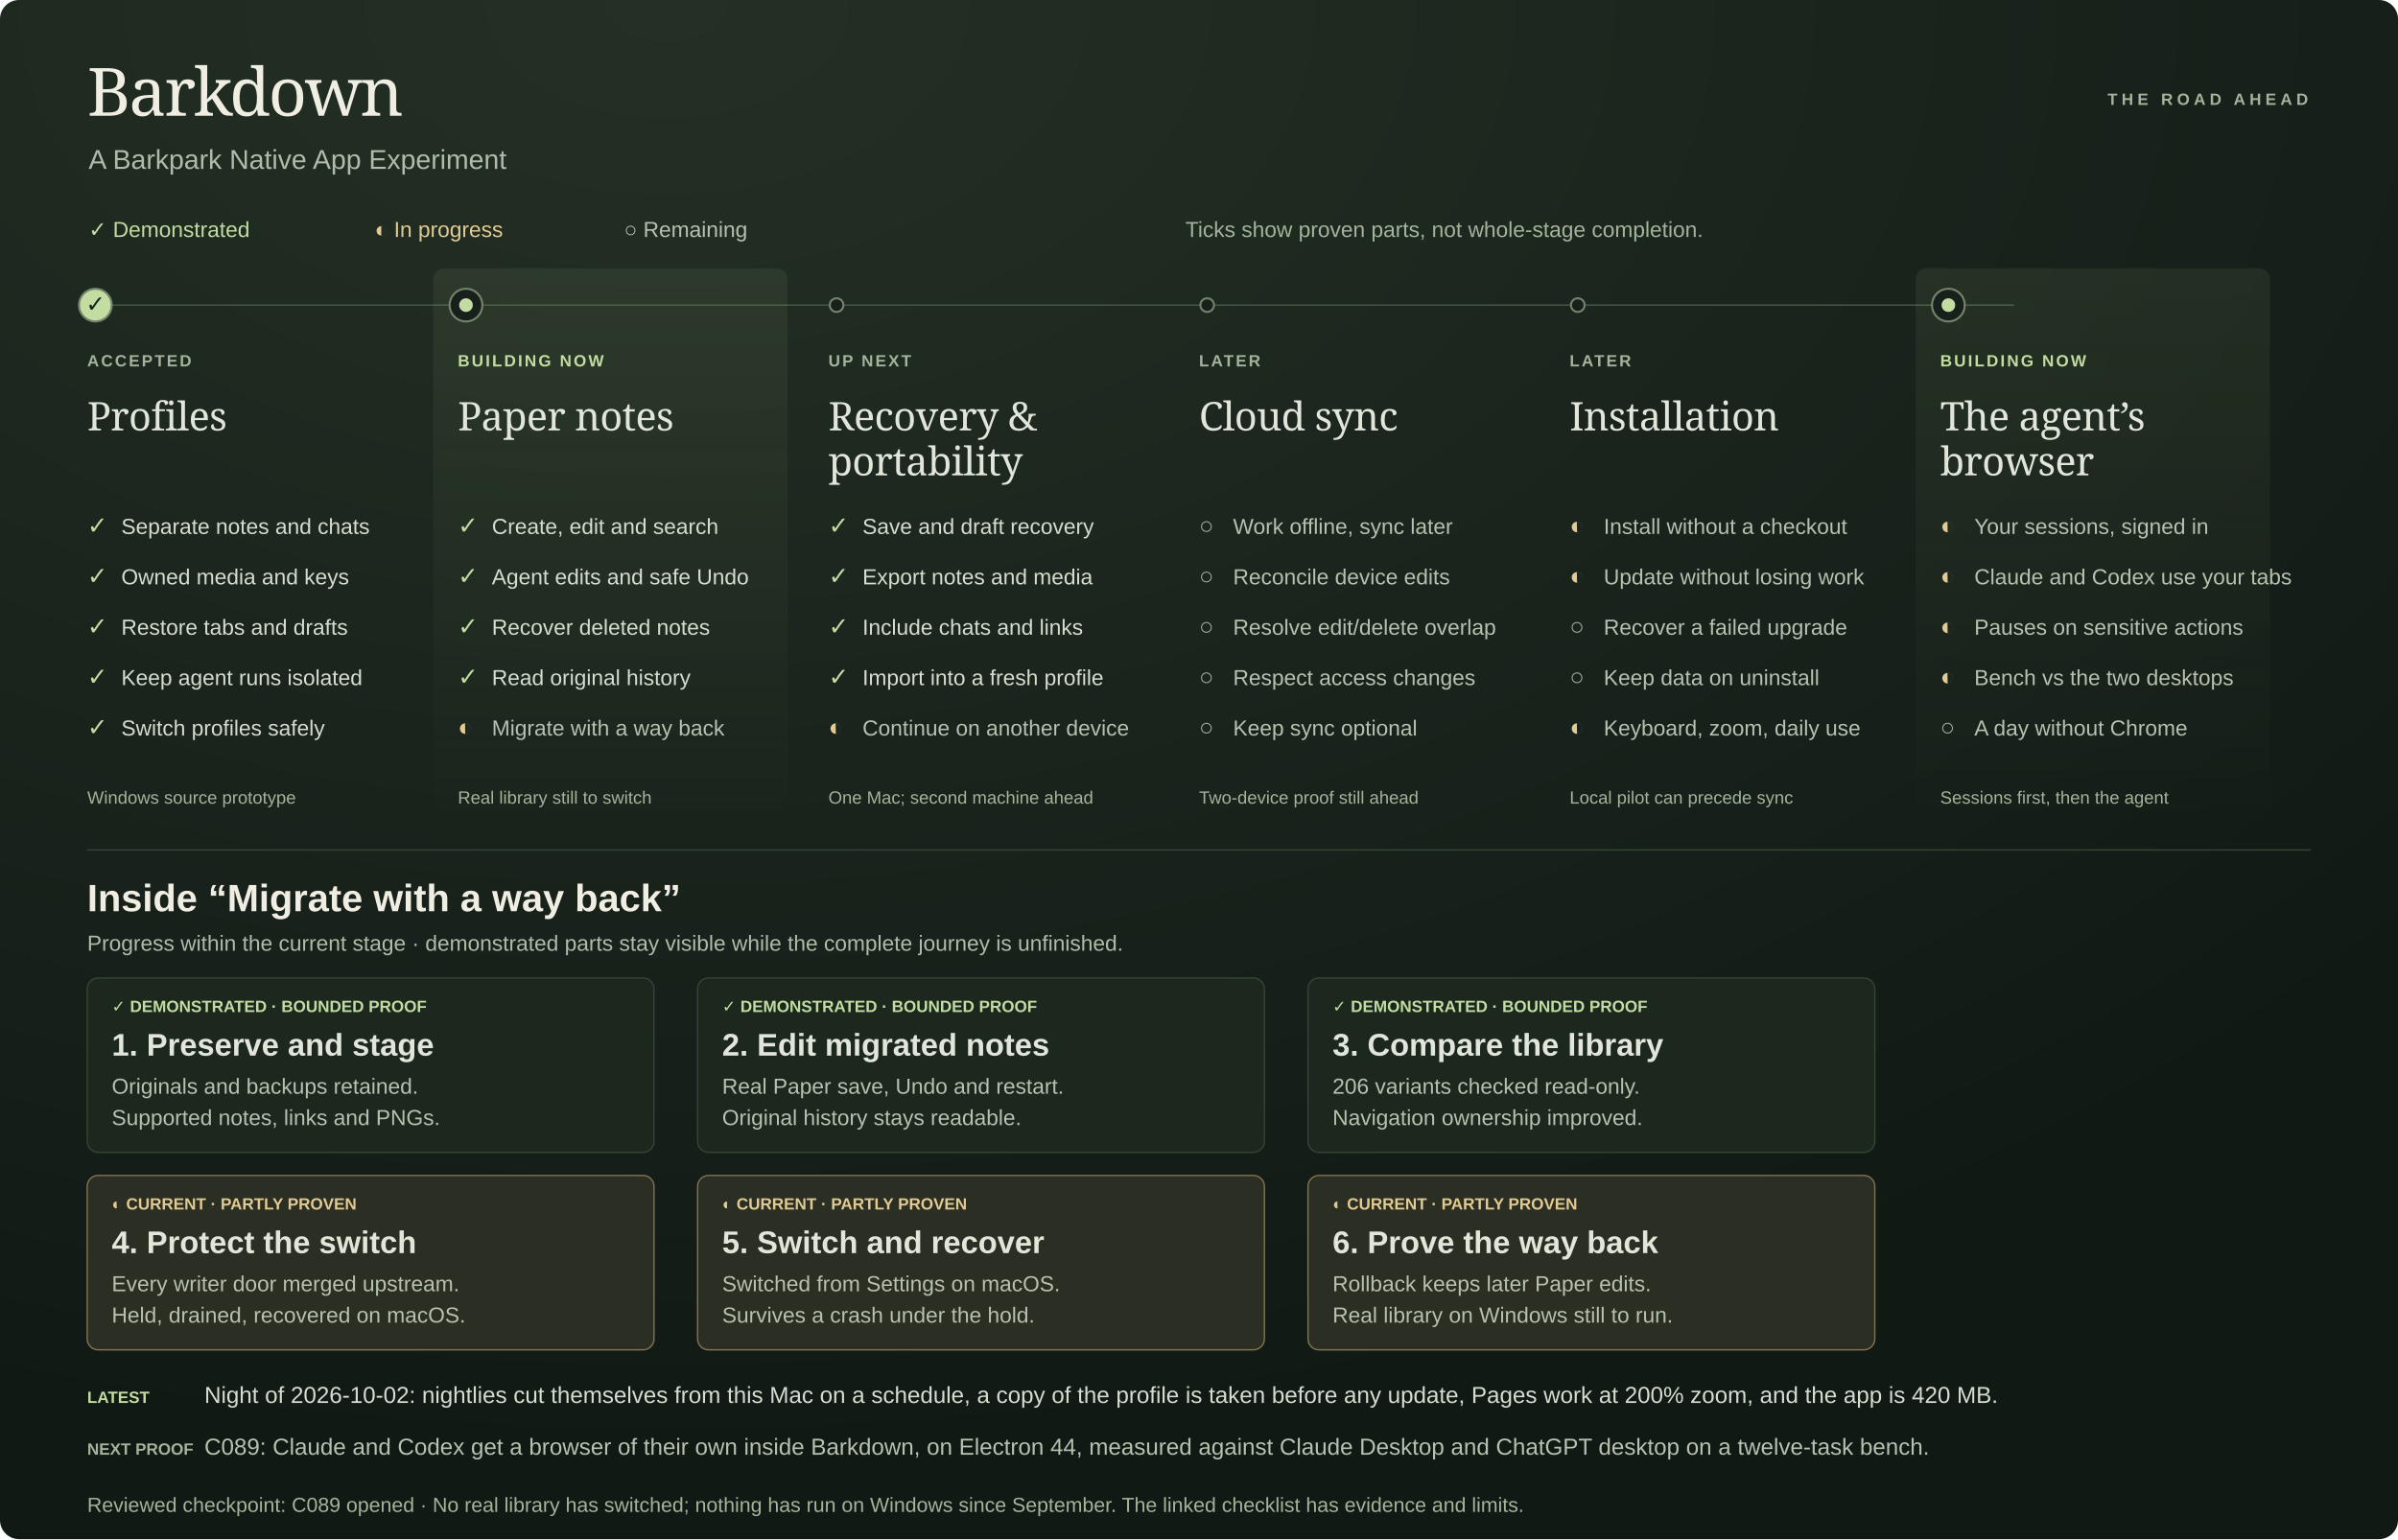
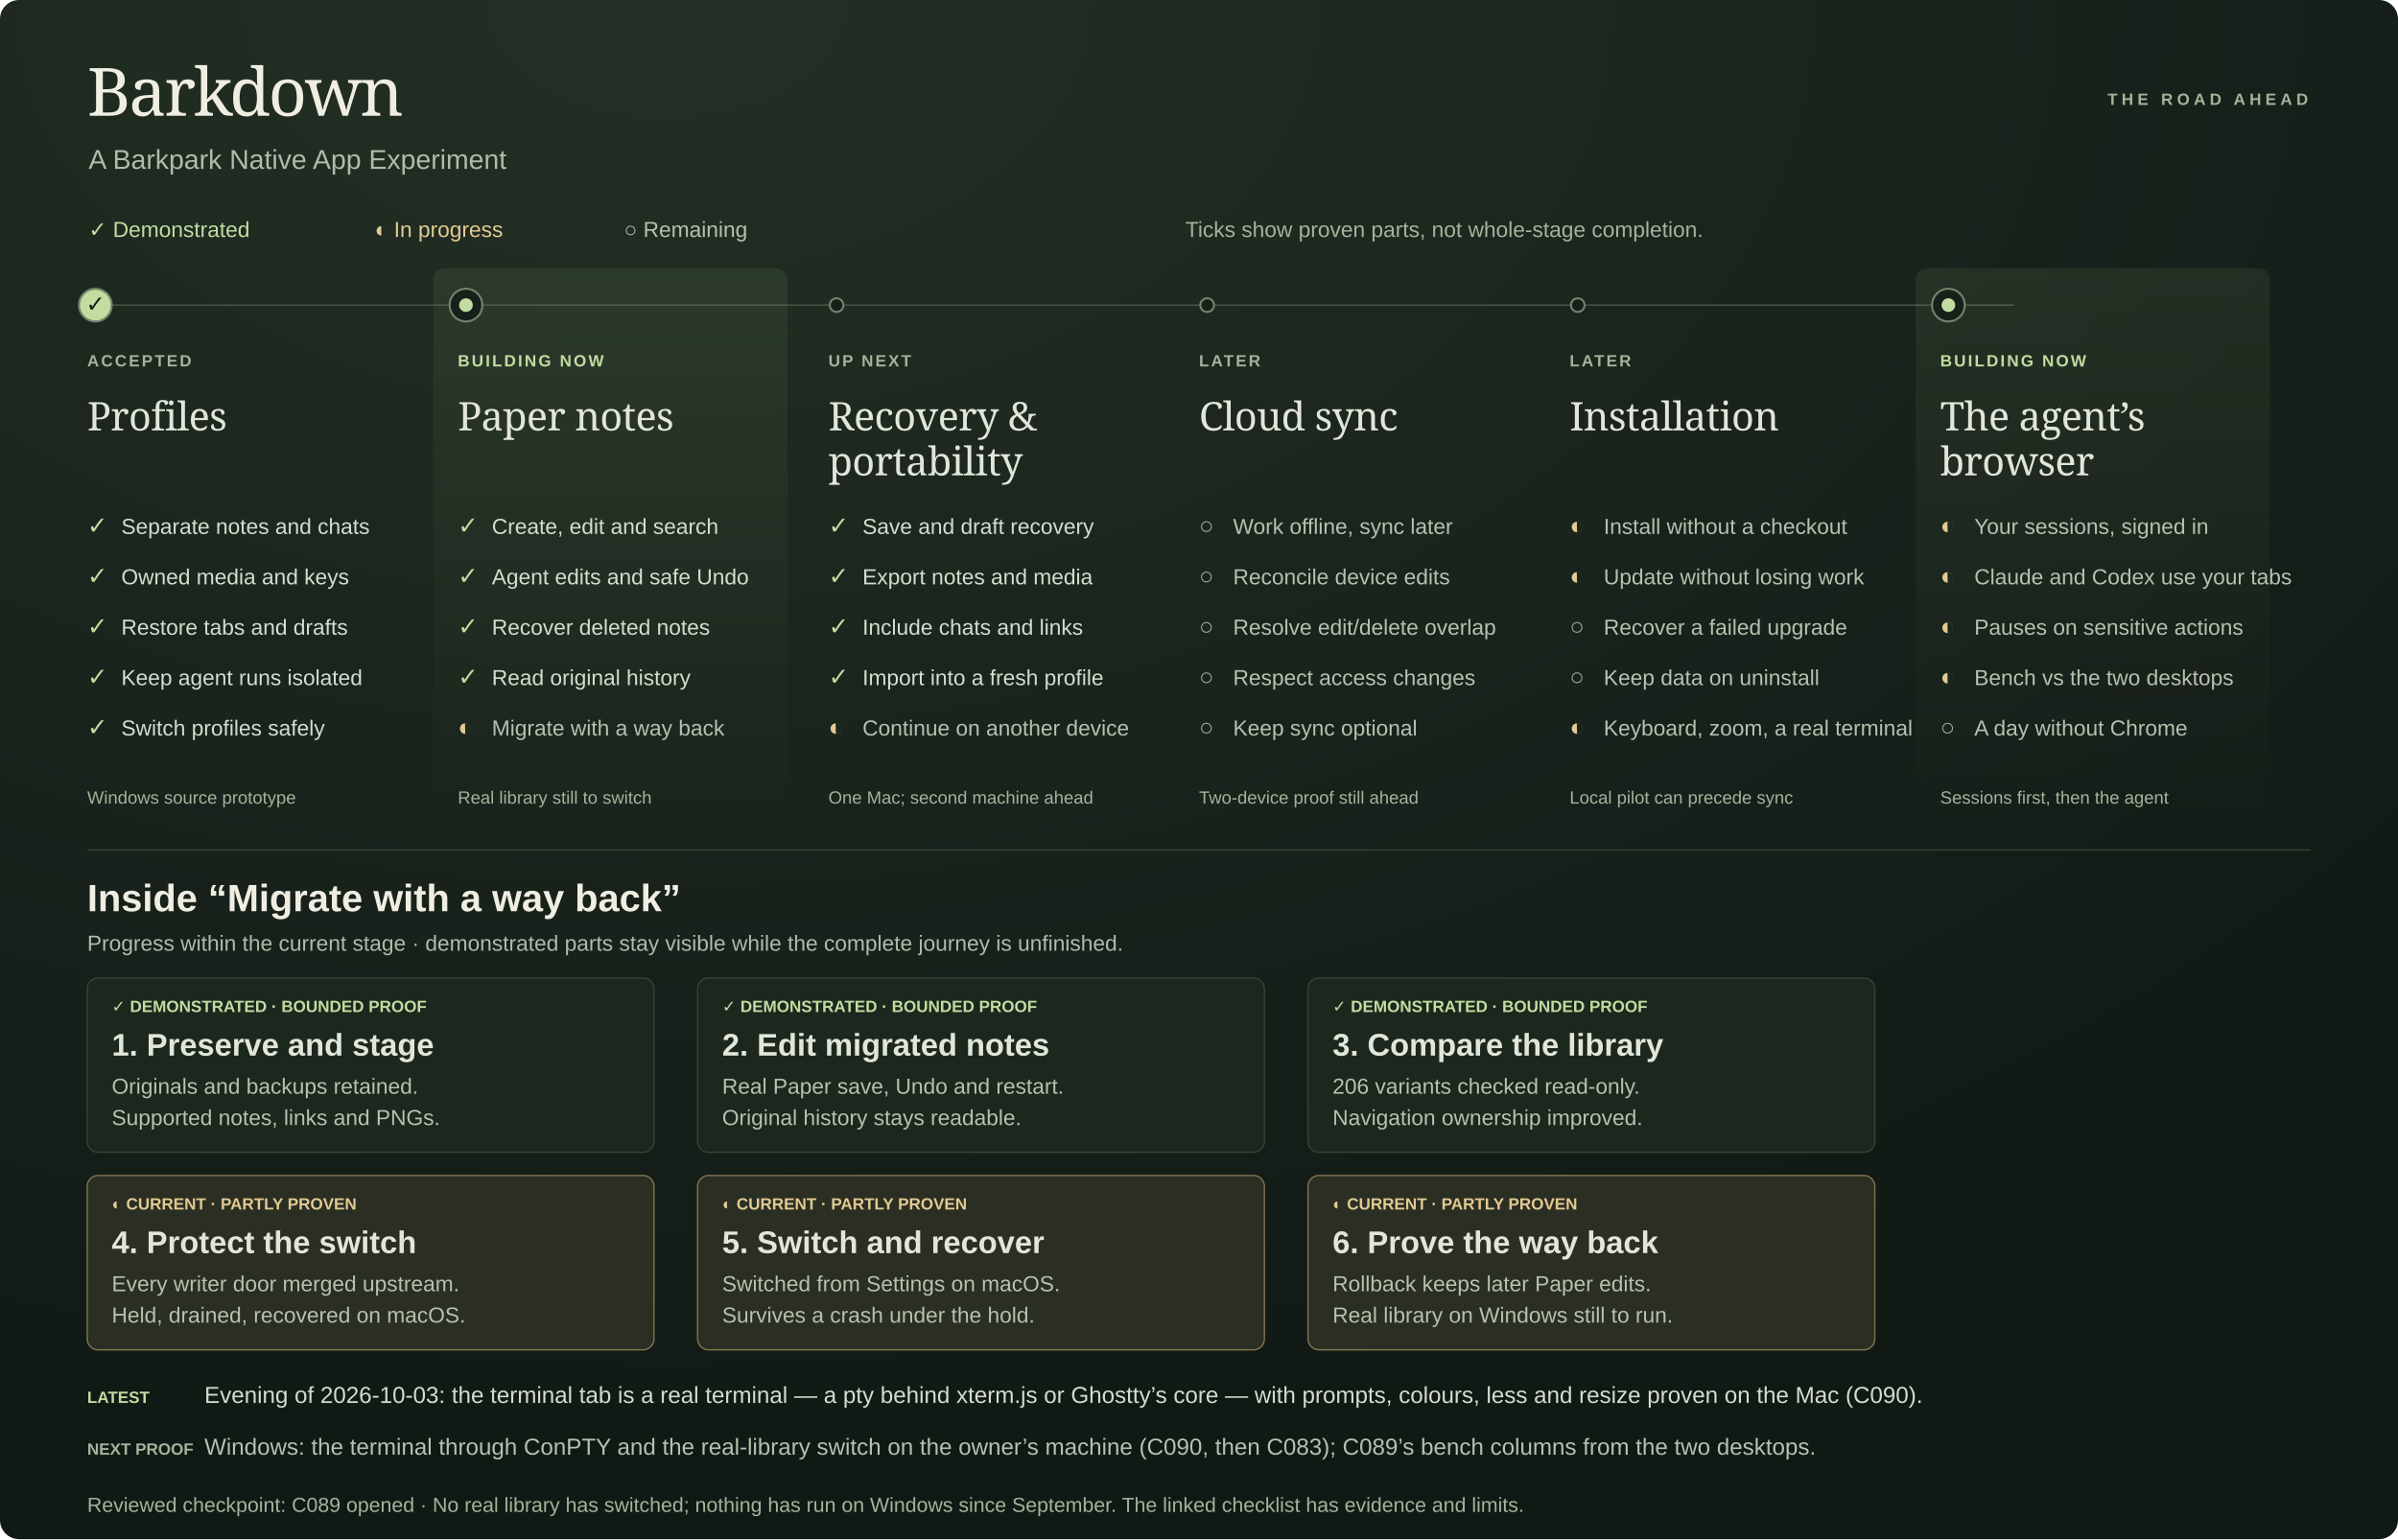
<svg xmlns="http://www.w3.org/2000/svg" width="1760" height="1130" viewBox="0 0 1760 1130" role="img" aria-labelledby="title desc">
  <defs>
    <radialGradient id="background" cx="28%" cy="0%" r="95%">
      <stop stop-color="#243025" />
      <stop offset="1" stop-color="#111915" />
    </radialGradient>
    <linearGradient id="focus" x2="0" y2="1">
      <stop stop-color="#a9c787" stop-opacity=".09" />
      <stop offset="1" stop-color="#a9c787" stop-opacity="0" />
    </linearGradient>
  </defs>
  <g font-family="Segoe UI, Arial, sans-serif">
    <rect width="1760" height="1130" rx="14" fill="url(#background)" />
    <text x="64" y="85" font-family="Georgia, serif" font-size="49" letter-spacing="-1.5" fill="#f0eee2">Barkdown</text>
    <text x="65" y="124" font-size="20" fill="#afbcaa" font-weight="400">A Barkpark Native App Experiment</text>
    <text x="1694" y="77" text-anchor="end" font-size="12" font-weight="600" letter-spacing="3" fill="#a3b49b">THE ROAD AHEAD</text>
    <text x="65" y="174" font-size="16" fill="#c2dca1" font-weight="400">✓  Demonstrated</text>
    <text x="275" y="174" font-size="16" fill="#e2ca93" font-weight="400">◐  In progress</text>
    <text x="458" y="174" font-size="16" fill="#b6c1af" font-weight="400">○  Remaining</text>
    <text x="870" y="174" font-size="16" fill="#a3b49b" font-weight="400">Ticks show proven parts, not whole-stage completion.</text>
    <path d="M70 224H1478" stroke="#475747" stroke-width="1" />
    <g data-phase="P1">
      <circle cx="70" cy="224" r="12" fill="#c2dca1" stroke="#73836c" stroke-width="1.5" />
      <text x="63" y="229" font-size="17" fill="#17201a" font-weight="600">✓</text>
      <text x="64" y="269" font-size="12" letter-spacing="1.5" font-weight="600" fill="#a3b49b">ACCEPTED</text>
      <text x="64" y="316" dy="0" font-family="Georgia, serif" font-size="29" letter-spacing="-.4" fill="#e2e6da">Profiles</text>
      <text x="64" y="392" font-size="18" fill="#c2dca1" font-weight="600">✓</text>
      <text x="89" y="392" font-size="16" fill="#d4ddce" font-weight="400">Separate notes and chats</text>
      <text x="64" y="429" font-size="18" fill="#c2dca1" font-weight="600">✓</text>
      <text x="89" y="429" font-size="16" fill="#d4ddce" font-weight="400">Owned media and keys</text>
      <text x="64" y="466" font-size="18" fill="#c2dca1" font-weight="600">✓</text>
      <text x="89" y="466" font-size="16" fill="#d4ddce" font-weight="400">Restore tabs and drafts</text>
      <text x="64" y="503" font-size="18" fill="#c2dca1" font-weight="600">✓</text>
      <text x="89" y="503" font-size="16" fill="#d4ddce" font-weight="400">Keep agent runs isolated</text>
      <text x="64" y="540" font-size="18" fill="#c2dca1" font-weight="600">✓</text>
      <text x="89" y="540" font-size="16" fill="#d4ddce" font-weight="400">Switch profiles safely</text>
      <text x="64" y="590" font-size="13" fill="#a3b49b" font-weight="400">Windows source prototype</text>
    </g>
    <g data-phase="P2">
      <rect x="318" y="197" width="260" height="410" rx="8" fill="url(#focus)" />
      <circle cx="342" cy="224" r="12" fill="#17201a" stroke="#73836c" stroke-width="1.5" />
      <circle cx="342" cy="224" r="5" fill="#c2dca1" />
      <text x="336" y="269" font-size="12" letter-spacing="1.5" font-weight="600" fill="#c2dca1">BUILDING NOW</text>
      <text x="336" y="316" dy="0" font-family="Georgia, serif" font-size="29" letter-spacing="-.4" fill="#e2e6da">Paper notes</text>
      <text x="336" y="392" font-size="18" fill="#c2dca1" font-weight="600">✓</text>
      <text x="361" y="392" font-size="16" fill="#d4ddce" font-weight="400">Create, edit and search</text>
      <text x="336" y="429" font-size="18" fill="#c2dca1" font-weight="600">✓</text>
      <text x="361" y="429" font-size="16" fill="#d4ddce" font-weight="400">Agent edits and safe Undo</text>
      <text x="336" y="466" font-size="18" fill="#c2dca1" font-weight="600">✓</text>
      <text x="361" y="466" font-size="16" fill="#d4ddce" font-weight="400">Recover deleted notes</text>
      <text x="336" y="503" font-size="18" fill="#c2dca1" font-weight="600">✓</text>
      <text x="361" y="503" font-size="16" fill="#d4ddce" font-weight="400">Read original history</text>
      <text x="336" y="540" font-size="18" fill="#e2ca93" font-weight="600">◐</text>
      <text x="361" y="540" font-size="16" fill="#b6c1af" font-weight="400">Migrate with a way back</text>
      <text x="336" y="590" font-size="13" fill="#a3b49b" font-weight="400">Real library still to switch</text>
    </g>
    <g data-phase="P3">
      <circle cx="614" cy="224" r="5" fill="#17201a" stroke="#73836c" stroke-width="1.5" />
      <text x="608" y="269" font-size="12" letter-spacing="1.5" font-weight="600" fill="#a3b49b">UP NEXT</text>
      <text x="608" y="316" dy="0" font-family="Georgia, serif" font-size="29" letter-spacing="-.4" fill="#e2e6da">Recovery &amp;</text>
      <text x="608" y="316" dy="33" font-family="Georgia, serif" font-size="29" letter-spacing="-.4" fill="#e2e6da">portability</text>
      <text x="608" y="392" font-size="18" fill="#c2dca1" font-weight="600">✓</text>
      <text x="633" y="392" font-size="16" fill="#d4ddce" font-weight="400">Save and draft recovery</text>
      <text x="608" y="429" font-size="18" fill="#c2dca1" font-weight="600">✓</text>
      <text x="633" y="429" font-size="16" fill="#d4ddce" font-weight="400">Export notes and media</text>
      <text x="608" y="466" font-size="18" fill="#c2dca1" font-weight="600">✓</text>
      <text x="633" y="466" font-size="16" fill="#d4ddce" font-weight="400">Include chats and links</text>
      <text x="608" y="503" font-size="18" fill="#c2dca1" font-weight="600">✓</text>
      <text x="633" y="503" font-size="16" fill="#d4ddce" font-weight="400">Import into a fresh profile</text>
      <text x="608" y="540" font-size="18" fill="#e2ca93" font-weight="600">◐</text>
      <text x="633" y="540" font-size="16" fill="#b6c1af" font-weight="400">Continue on another device</text>
      <text x="608" y="590" font-size="13" fill="#a3b49b" font-weight="400">One Mac; second machine ahead</text>
    </g>
    <g data-phase="P4">
      <circle cx="886" cy="224" r="5" fill="#17201a" stroke="#73836c" stroke-width="1.5" />
      <text x="880" y="269" font-size="12" letter-spacing="1.5" font-weight="600" fill="#a3b49b">LATER</text>
      <text x="880" y="316" dy="0" font-family="Georgia, serif" font-size="29" letter-spacing="-.4" fill="#e2e6da">Cloud sync</text>
      <text x="880" y="392" font-size="18" fill="#9fac99" font-weight="600">○</text>
      <text x="905" y="392" font-size="16" fill="#b6c1af" font-weight="400">Work offline, sync later</text>
      <text x="880" y="429" font-size="18" fill="#9fac99" font-weight="600">○</text>
      <text x="905" y="429" font-size="16" fill="#b6c1af" font-weight="400">Reconcile device edits</text>
      <text x="880" y="466" font-size="18" fill="#9fac99" font-weight="600">○</text>
      <text x="905" y="466" font-size="16" fill="#b6c1af" font-weight="400">Resolve edit/delete overlap</text>
      <text x="880" y="503" font-size="18" fill="#9fac99" font-weight="600">○</text>
      <text x="905" y="503" font-size="16" fill="#b6c1af" font-weight="400">Respect access changes</text>
      <text x="880" y="540" font-size="18" fill="#9fac99" font-weight="600">○</text>
      <text x="905" y="540" font-size="16" fill="#b6c1af" font-weight="400">Keep sync optional</text>
      <text x="880" y="590" font-size="13" fill="#a3b49b" font-weight="400">Two-device proof still ahead</text>
    </g>
    <g data-phase="P5">
      <circle cx="1158" cy="224" r="5" fill="#17201a" stroke="#73836c" stroke-width="1.5" />
      <text x="1152" y="269" font-size="12" letter-spacing="1.5" font-weight="600" fill="#a3b49b">LATER</text>
      <text x="1152" y="316" dy="0" font-family="Georgia, serif" font-size="29" letter-spacing="-.4" fill="#e2e6da">Installation</text>
      <text x="1152" y="392" font-size="18" fill="#e2ca93" font-weight="600">◐</text>
      <text x="1177" y="392" font-size="16" fill="#b6c1af" font-weight="400">Install without a checkout</text>
      <text x="1152" y="429" font-size="18" fill="#e2ca93" font-weight="600">◐</text>
      <text x="1177" y="429" font-size="16" fill="#b6c1af" font-weight="400">Update without losing work</text>
      <text x="1152" y="466" font-size="18" fill="#9fac99" font-weight="600">○</text>
      <text x="1177" y="466" font-size="16" fill="#b6c1af" font-weight="400">Recover a failed upgrade</text>
      <text x="1152" y="503" font-size="18" fill="#9fac99" font-weight="600">○</text>
      <text x="1177" y="503" font-size="16" fill="#b6c1af" font-weight="400">Keep data on uninstall</text>
      <text x="1152" y="540" font-size="18" fill="#e2ca93" font-weight="600">◐</text>
-       <text x="1177" y="540" font-size="16" fill="#b6c1af" font-weight="400">Keyboard, zoom, daily use</text>
+       <text x="1177" y="540" font-size="16" fill="#b6c1af" font-weight="400">Keyboard, zoom, a real terminal</text>
      <text x="1152" y="590" font-size="13" fill="#a3b49b" font-weight="400">Local pilot can precede sync</text>
    </g>
    <g data-phase="P6">
      <rect x="1406" y="197" width="260" height="410" rx="8" fill="url(#focus)" />
      <circle cx="1430" cy="224" r="12" fill="#17201a" stroke="#73836c" stroke-width="1.5" />
      <circle cx="1430" cy="224" r="5" fill="#c2dca1" />
      <text x="1424" y="269" font-size="12" letter-spacing="1.5" font-weight="600" fill="#c2dca1">BUILDING NOW</text>
      <text x="1424" y="316" dy="0" font-family="Georgia, serif" font-size="29" letter-spacing="-.4" fill="#e2e6da">The agent’s</text>
      <text x="1424" y="316" dy="33" font-family="Georgia, serif" font-size="29" letter-spacing="-.4" fill="#e2e6da">browser</text>
      <text x="1424" y="392" font-size="18" fill="#e2ca93" font-weight="600">◐</text>
      <text x="1449" y="392" font-size="16" fill="#b6c1af" font-weight="400">Your sessions, signed in</text>
      <text x="1424" y="429" font-size="18" fill="#e2ca93" font-weight="600">◐</text>
      <text x="1449" y="429" font-size="16" fill="#b6c1af" font-weight="400">Claude and Codex use your tabs</text>
      <text x="1424" y="466" font-size="18" fill="#e2ca93" font-weight="600">◐</text>
      <text x="1449" y="466" font-size="16" fill="#b6c1af" font-weight="400">Pauses on sensitive actions</text>
      <text x="1424" y="503" font-size="18" fill="#e2ca93" font-weight="600">◐</text>
      <text x="1449" y="503" font-size="16" fill="#b6c1af" font-weight="400">Bench vs the two desktops</text>
      <text x="1424" y="540" font-size="18" fill="#9fac99" font-weight="600">○</text>
      <text x="1449" y="540" font-size="16" fill="#b6c1af" font-weight="400">A day without Chrome</text>
      <text x="1424" y="590" font-size="13" fill="#a3b49b" font-weight="400">Sessions first, then the agent</text>
    </g>
    <path d="M64 624H1696" stroke="#344435" />
    <text x="64" y="669" font-size="28" fill="#f0eee2" font-weight="600">Inside “Migrate with a way back”</text>
    <text x="64" y="698" font-size="16" fill="#afbcaa" font-weight="400">Progress within the current stage · demonstrated parts stay visible while the complete journey is unfinished.</text>
    <g data-migration-step="1">
      <rect x="64" y="718" width="416" height="128" rx="8" fill="#1c271e" stroke="#344435" />
      <text x="82" y="743" font-size="12" fill="#c2dca1" font-weight="600">✓  DEMONSTRATED · BOUNDED PROOF</text>
      <text x="82" y="775" font-size="23" fill="#e2e6da" font-weight="600">1. Preserve and stage</text>
      <text x="82" y="803" font-size="16" fill="#b6c1af" font-weight="400">Originals and backups retained.</text>
      <text x="82" y="826" font-size="16" fill="#b6c1af" font-weight="400">Supported notes, links and PNGs.</text>
    </g>
    <g data-migration-step="2">
      <rect x="512" y="718" width="416" height="128" rx="8" fill="#1c271e" stroke="#344435" />
      <text x="530" y="743" font-size="12" fill="#c2dca1" font-weight="600">✓  DEMONSTRATED · BOUNDED PROOF</text>
      <text x="530" y="775" font-size="23" fill="#e2e6da" font-weight="600">2. Edit migrated notes</text>
      <text x="530" y="803" font-size="16" fill="#b6c1af" font-weight="400">Real Paper save, Undo and restart.</text>
      <text x="530" y="826" font-size="16" fill="#b6c1af" font-weight="400">Original history stays readable.</text>
    </g>
    <g data-migration-step="3">
      <rect x="960" y="718" width="416" height="128" rx="8" fill="#1c271e" stroke="#344435" />
      <text x="978" y="743" font-size="12" fill="#c2dca1" font-weight="600">✓  DEMONSTRATED · BOUNDED PROOF</text>
      <text x="978" y="775" font-size="23" fill="#e2e6da" font-weight="600">3. Compare the library</text>
      <text x="978" y="803" font-size="16" fill="#b6c1af" font-weight="400">206 variants checked read-only.</text>
      <text x="978" y="826" font-size="16" fill="#b6c1af" font-weight="400">Navigation ownership improved.</text>
    </g>
    <g data-migration-step="4">
      <rect x="64" y="863" width="416" height="128" rx="8" fill="#2b2e22" stroke="#82734e" />
      <text x="82" y="888" font-size="12" fill="#e2ca93" font-weight="600">◐  CURRENT · PARTLY PROVEN</text>
      <text x="82" y="920" font-size="23" fill="#e2e6da" font-weight="600">4. Protect the switch</text>
      <text x="82" y="948" font-size="16" fill="#b6c1af" font-weight="400">Every writer door merged upstream.</text>
      <text x="82" y="971" font-size="16" fill="#b6c1af" font-weight="400">Held, drained, recovered on macOS.</text>
    </g>
    <g data-migration-step="5">
      <rect x="512" y="863" width="416" height="128" rx="8" fill="#2b2e22" stroke="#82734e" />
      <text x="530" y="888" font-size="12" fill="#e2ca93" font-weight="600">◐  CURRENT · PARTLY PROVEN</text>
      <text x="530" y="920" font-size="23" fill="#e2e6da" font-weight="600">5. Switch and recover</text>
      <text x="530" y="948" font-size="16" fill="#b6c1af" font-weight="400">Switched from Settings on macOS.</text>
      <text x="530" y="971" font-size="16" fill="#b6c1af" font-weight="400">Survives a crash under the hold.</text>
    </g>
    <g data-migration-step="6">
      <rect x="960" y="863" width="416" height="128" rx="8" fill="#2b2e22" stroke="#82734e" />
      <text x="978" y="888" font-size="12" fill="#e2ca93" font-weight="600">◐  CURRENT · PARTLY PROVEN</text>
      <text x="978" y="920" font-size="23" fill="#e2e6da" font-weight="600">6. Prove the way back</text>
      <text x="978" y="948" font-size="16" fill="#b6c1af" font-weight="400">Rollback keeps later Paper edits.</text>
      <text x="978" y="971" font-size="16" fill="#b6c1af" font-weight="400">Real library on Windows still to run.</text>
    </g>
    <text x="64" y="1030" font-size="12" fill="#c2dca1" font-weight="600">LATEST</text>
-     <text x="150" y="1030" font-size="17" fill="#d4ddce" font-weight="400">Night of 2026-10-02: nightlies cut themselves from this Mac on a schedule, a copy of the profile is taken before any update, Pages work at 200% zoom, and the app is 420 MB.</text>
+     <text x="150" y="1030" font-size="17" fill="#d4ddce" font-weight="400">Evening of 2026-10-03: the terminal tab is a real terminal — a pty behind xterm.js or Ghostty’s core — with prompts, colours, less and resize proven on the Mac (C090).</text>
    <text x="64" y="1068" font-size="12" fill="#a3b49b" font-weight="600">NEXT PROOF</text>
-     <text x="150" y="1068" font-size="17" fill="#b6c1af" font-weight="400">C089: Claude and Codex get a browser of their own inside Barkdown, on Electron 44, measured against Claude Desktop and ChatGPT desktop on a twelve-task bench.</text>
+     <text x="150" y="1068" font-size="17" fill="#b6c1af" font-weight="400">Windows: the terminal through ConPTY and the real-library switch on the owner’s machine (C090, then C083); C089’s bench columns from the two desktops.</text>
    <text x="64" y="1110" font-size="15" fill="#a3b49b" font-weight="400">Reviewed checkpoint: C089 opened · No real library has switched; nothing has run on Windows since September. The linked checklist has evidence and limits.</text>
  </g>
</svg>
